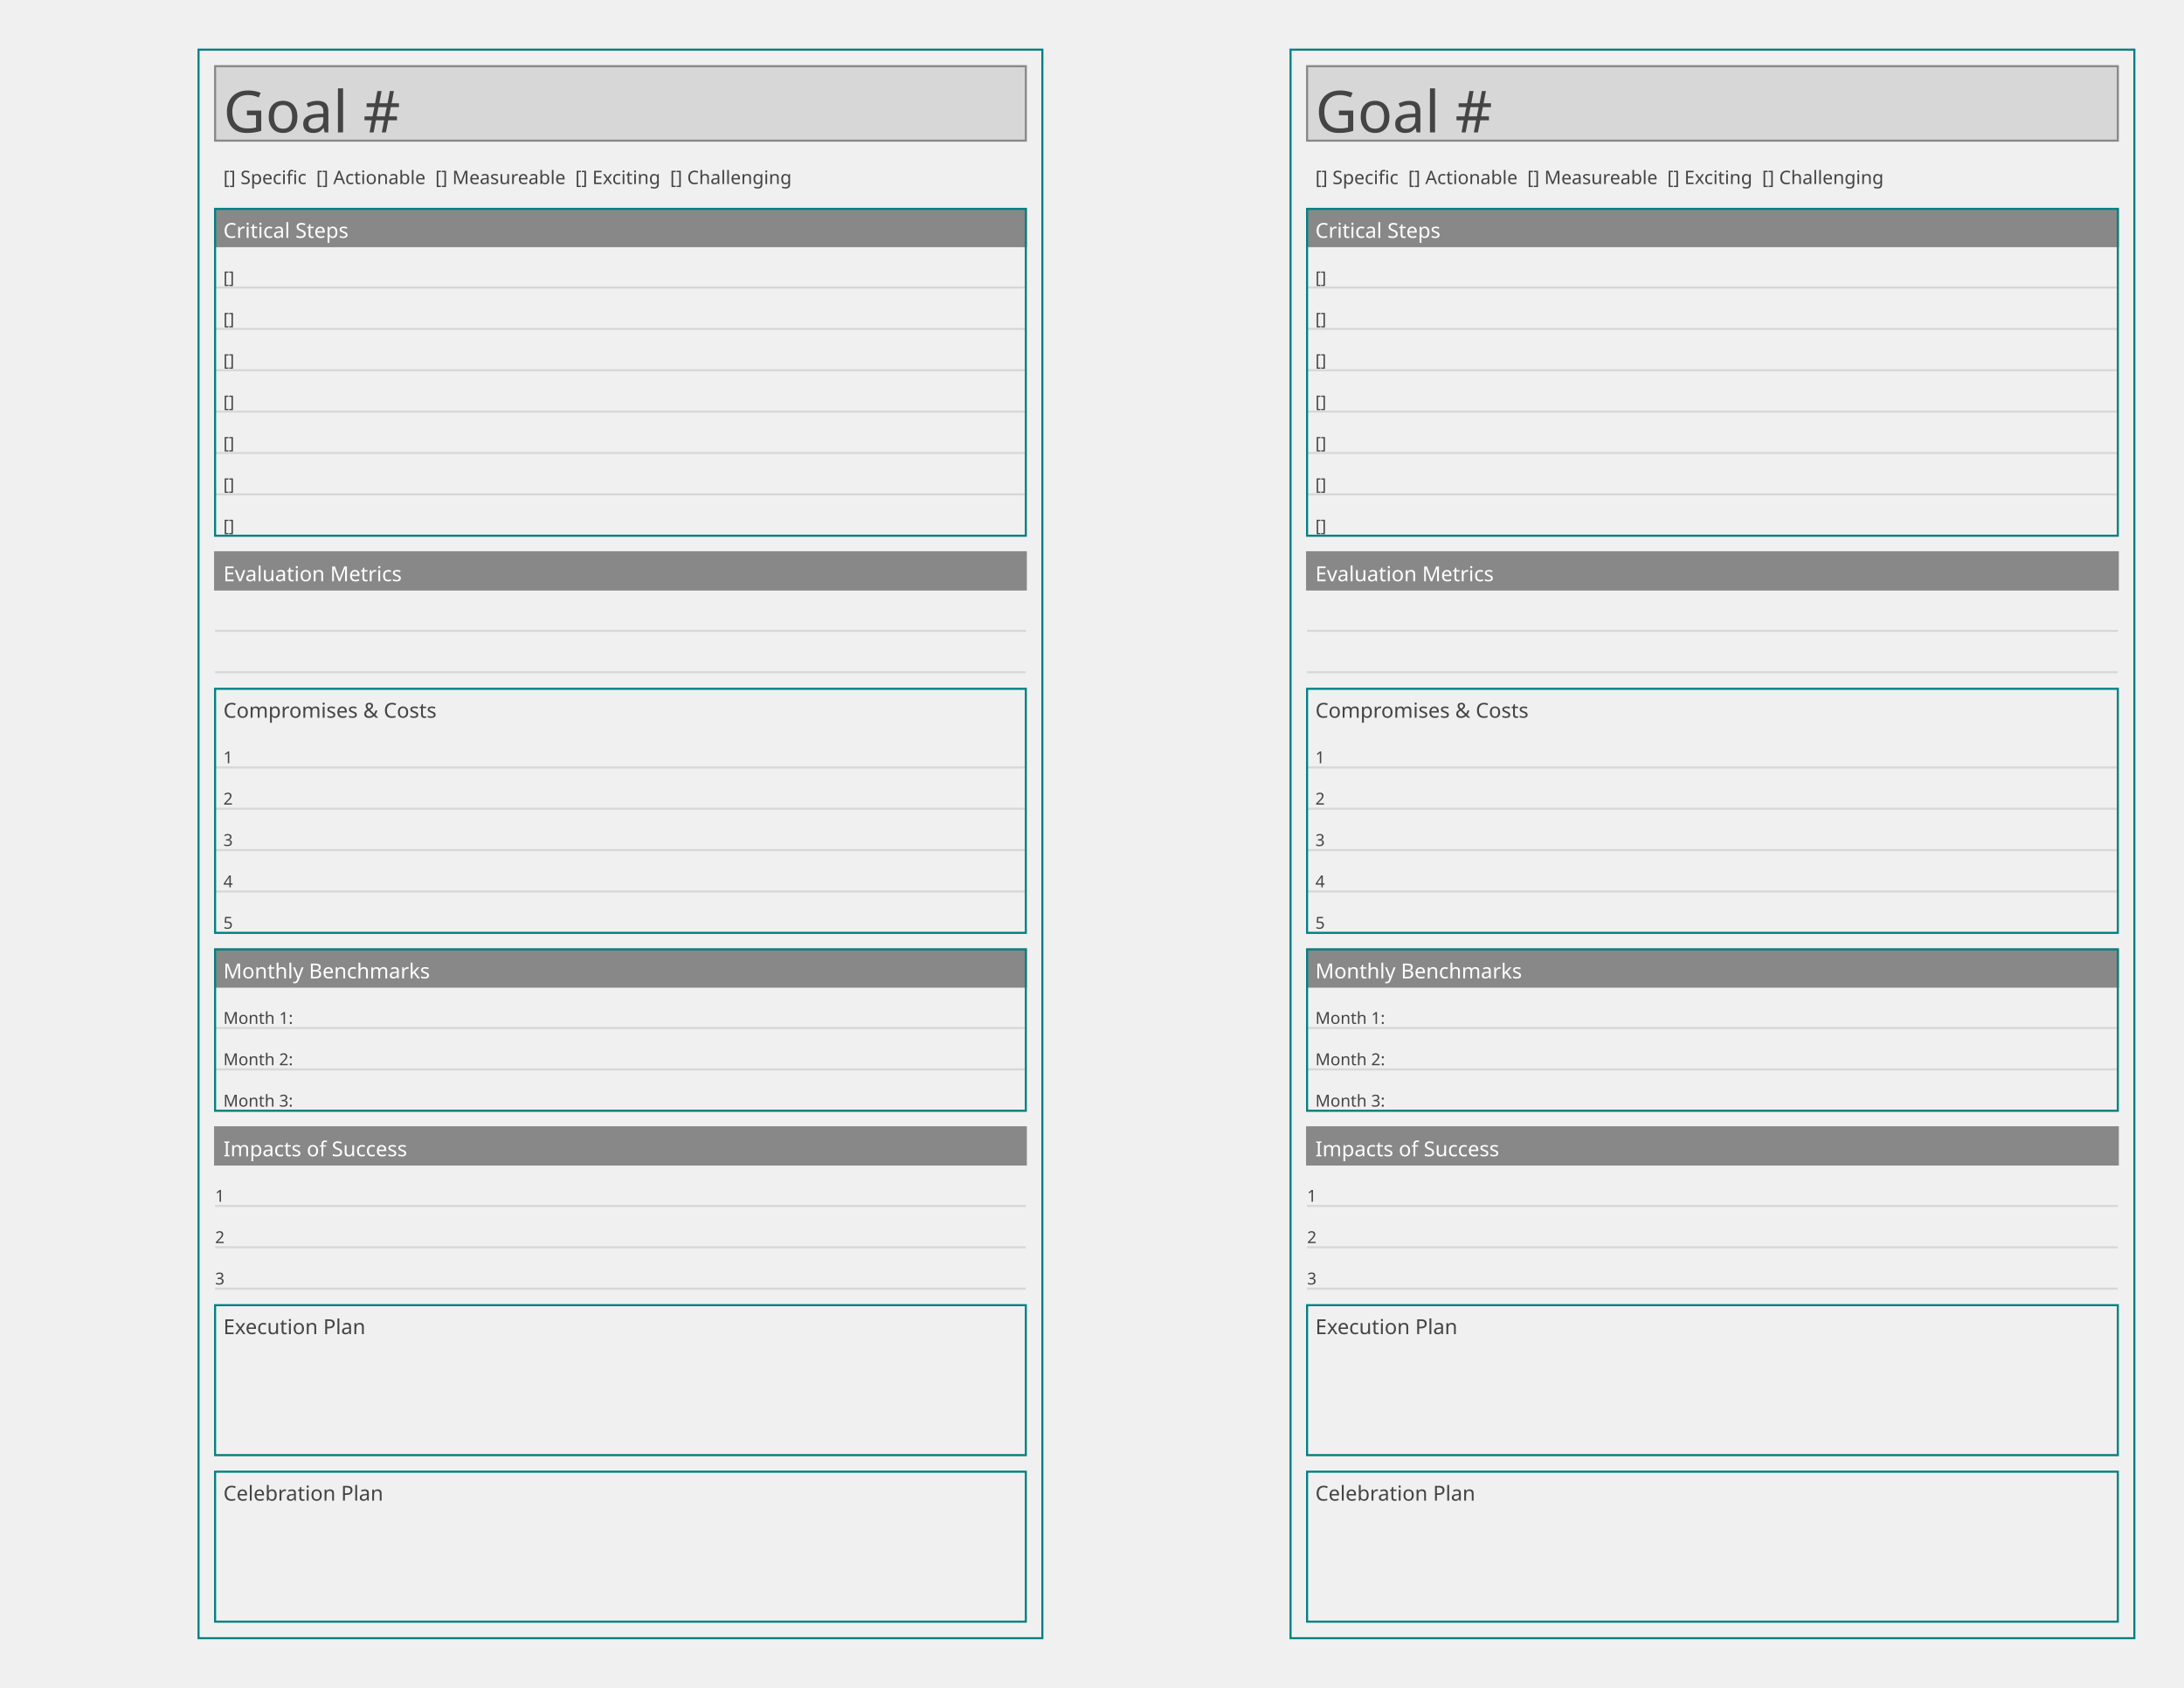
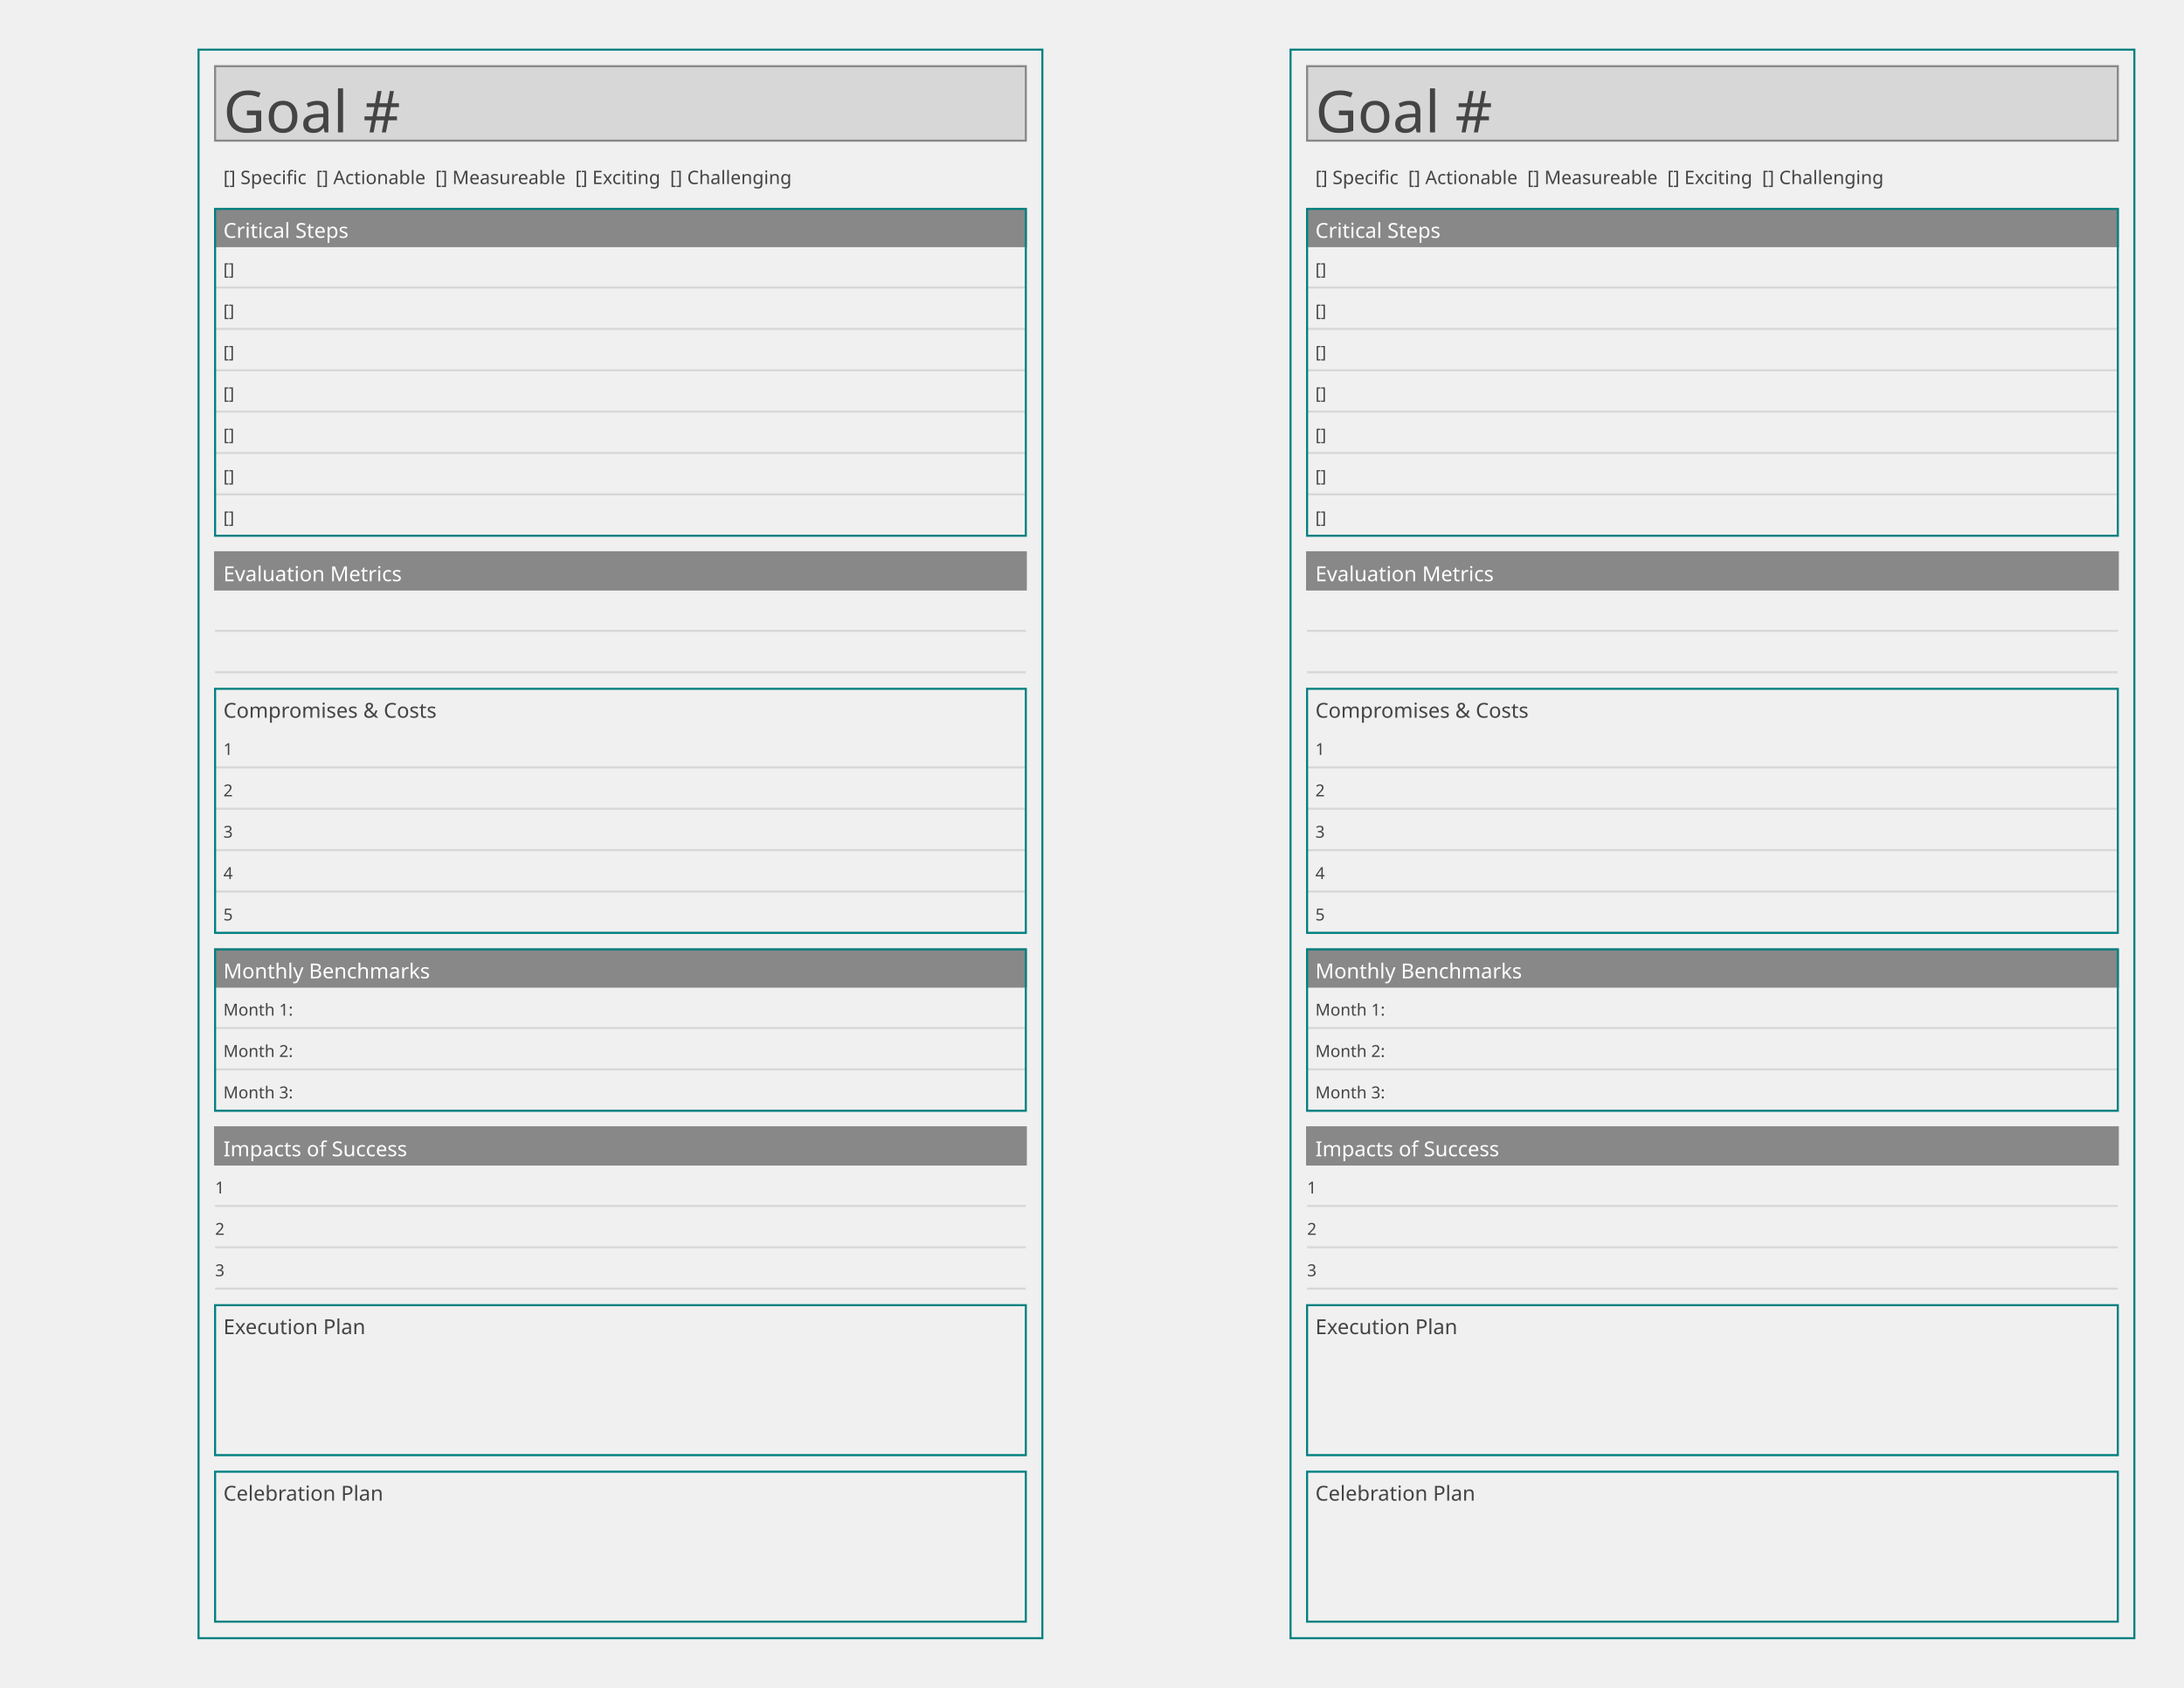
<svg xmlns="http://www.w3.org/2000/svg" baseProfile="tiny" height="8.5in" version="1.2" width="11in">
  <defs />
  <g transform="translate(96, 24.0)">
    <rect fill="none" height="768.0" stroke="#008080" width="408.0" x="0" y="0" />
    <g transform="translate(8, 8)">
      <rect fill="#d7d7d7" height="36" stroke="#888888" width="392.0" x="0" y="0" />
      <text alignment-baseline="text-after-edge" fill="#444444" font-family="Trebuchet MS" font-size="28" text-anchor="start" x="4" y="32">Goal #</text>
    </g>
    <g transform="translate(8,44)">
      <rect fill="none" height="17" stroke="none" width="392.0" x="0" y="8" />
      <text alignment-baseline="text-after-edge" fill="#444444" font-family="Ubuntu Mono" font-size="9" text-anchor="start" x="4" y="21">[] Specific  [] Actionable  [] Measureable  [] Exciting  [] Challenging</text>
    </g>
    <g transform="translate(8,69)">
      <g>
        <rect fill="#888888" height="18" stroke="#888888" width="392.0" x="0" y="8" />
        <text alignment-baseline="text-after-edge" fill="#ffffff" font-family="Trebuchet MS" font-size="10" text-anchor="start" x="4" y="22">Critical Steps</text>
      </g>
      <g>
        <line stroke="#d7d7d7" x1="0" x2="392.0" y1="46" y2="46" />
-         <text alignment-baseline="text-after-edge" fill="#444444" font-family="Ubuntu Mono" font-size="8" text-anchor="start" x="4" y="44">[]</text>
-         <line stroke="#d7d7d7" x1="0" x2="392.0" y1="66" y2="66" />
-         <text alignment-baseline="text-after-edge" fill="#444444" font-family="Ubuntu Mono" font-size="8" text-anchor="start" x="4" y="64">[]</text>
-         <line stroke="#d7d7d7" x1="0" x2="392.0" y1="86" y2="86" />
-         <text alignment-baseline="text-after-edge" fill="#444444" font-family="Ubuntu Mono" font-size="8" text-anchor="start" x="4" y="84">[]</text>
-         <line stroke="#d7d7d7" x1="0" x2="392.0" y1="106" y2="106" />
-         <text alignment-baseline="text-after-edge" fill="#444444" font-family="Ubuntu Mono" font-size="8" text-anchor="start" x="4" y="104">[]</text>
-         <line stroke="#d7d7d7" x1="0" x2="392.0" y1="126" y2="126" />
-         <text alignment-baseline="text-after-edge" fill="#444444" font-family="Ubuntu Mono" font-size="8" text-anchor="start" x="4" y="124">[]</text>
+         <text alignment-baseline="text-after-edge" fill="#444444" font-family="Ubuntu Mono" font-size="8" text-anchor="start" x="4" y="40">[]</text>
+         <line stroke="#d7d7d7" x1="0" x2="392.0" y1="66" y2="66" />
+         <text alignment-baseline="text-after-edge" fill="#444444" font-family="Ubuntu Mono" font-size="8" text-anchor="start" x="4" y="60">[]</text>
+         <line stroke="#d7d7d7" x1="0" x2="392.0" y1="86" y2="86" />
+         <text alignment-baseline="text-after-edge" fill="#444444" font-family="Ubuntu Mono" font-size="8" text-anchor="start" x="4" y="80">[]</text>
+         <line stroke="#d7d7d7" x1="0" x2="392.0" y1="106" y2="106" />
+         <text alignment-baseline="text-after-edge" fill="#444444" font-family="Ubuntu Mono" font-size="8" text-anchor="start" x="4" y="100">[]</text>
+         <line stroke="#d7d7d7" x1="0" x2="392.0" y1="126" y2="126" />
+         <text alignment-baseline="text-after-edge" fill="#444444" font-family="Ubuntu Mono" font-size="8" text-anchor="start" x="4" y="120">[]</text>
        <line stroke="#d7d7d7" x1="0" x2="392.0" y1="146" y2="146" />
-         <text alignment-baseline="text-after-edge" fill="#444444" font-family="Ubuntu Mono" font-size="8" text-anchor="start" x="4" y="144">[]</text>
+         <text alignment-baseline="text-after-edge" fill="#444444" font-family="Ubuntu Mono" font-size="8" text-anchor="start" x="4" y="140">[]</text>
        <line stroke="#d7d7d7" x1="0" x2="392.0" y1="166" y2="166" />
-         <text alignment-baseline="text-after-edge" fill="#444444" font-family="Ubuntu Mono" font-size="8" text-anchor="start" x="4" y="164">[]</text>
+         <text alignment-baseline="text-after-edge" fill="#444444" font-family="Ubuntu Mono" font-size="8" text-anchor="start" x="4" y="160">[]</text>
      </g>
      <rect fill="none" height="158" stroke="#008080" width="392.0" x="0" y="8" />
    </g>
    <g transform="translate(8,235)">
      <g>
        <rect fill="#888888" height="18" stroke="#888888" width="392.0" x="0" y="8" />
        <text alignment-baseline="text-after-edge" fill="#ffffff" font-family="Trebuchet MS" font-size="10" text-anchor="start" x="4" y="22">Evaluation Metrics</text>
      </g>
      <g>
        <line stroke="#d7d7d7" x1="0" x2="392.0" y1="46" y2="46" />
        <line stroke="#d7d7d7" x1="0" x2="392.0" y1="66" y2="66" />
      </g>
    </g>
    <g transform="translate(8,301)">
      <g>
        <rect fill="none" height="18" stroke="none" width="392.0" x="0" y="8" />
        <text alignment-baseline="text-after-edge" fill="#444444" font-family="Trebuchet MS" font-size="10" text-anchor="start" x="4" y="22">Compromises &amp; Costs</text>
      </g>
      <g>
        <line stroke="#d7d7d7" x1="0" x2="392.0" y1="46" y2="46" />
-         <text alignment-baseline="text-after-edge" fill="#444444" font-family="Ubuntu Mono" font-size="8" text-anchor="start" x="4" y="44">1</text>
-         <line stroke="#d7d7d7" x1="0" x2="392.0" y1="66" y2="66" />
-         <text alignment-baseline="text-after-edge" fill="#444444" font-family="Ubuntu Mono" font-size="8" text-anchor="start" x="4" y="64">2</text>
-         <line stroke="#d7d7d7" x1="0" x2="392.0" y1="86" y2="86" />
-         <text alignment-baseline="text-after-edge" fill="#444444" font-family="Ubuntu Mono" font-size="8" text-anchor="start" x="4" y="84">3</text>
-         <line stroke="#d7d7d7" x1="0" x2="392.0" y1="106" y2="106" />
-         <text alignment-baseline="text-after-edge" fill="#444444" font-family="Ubuntu Mono" font-size="8" text-anchor="start" x="4" y="104">4</text>
-         <line stroke="#d7d7d7" x1="0" x2="392.0" y1="126" y2="126" />
-         <text alignment-baseline="text-after-edge" fill="#444444" font-family="Ubuntu Mono" font-size="8" text-anchor="start" x="4" y="124">5</text>
+         <text alignment-baseline="text-after-edge" fill="#444444" font-family="Ubuntu Mono" font-size="8" text-anchor="start" x="4" y="40">1</text>
+         <line stroke="#d7d7d7" x1="0" x2="392.0" y1="66" y2="66" />
+         <text alignment-baseline="text-after-edge" fill="#444444" font-family="Ubuntu Mono" font-size="8" text-anchor="start" x="4" y="60">2</text>
+         <line stroke="#d7d7d7" x1="0" x2="392.0" y1="86" y2="86" />
+         <text alignment-baseline="text-after-edge" fill="#444444" font-family="Ubuntu Mono" font-size="8" text-anchor="start" x="4" y="80">3</text>
+         <line stroke="#d7d7d7" x1="0" x2="392.0" y1="106" y2="106" />
+         <text alignment-baseline="text-after-edge" fill="#444444" font-family="Ubuntu Mono" font-size="8" text-anchor="start" x="4" y="100">4</text>
+         <line stroke="#d7d7d7" x1="0" x2="392.0" y1="126" y2="126" />
+         <text alignment-baseline="text-after-edge" fill="#444444" font-family="Ubuntu Mono" font-size="8" text-anchor="start" x="4" y="120">5</text>
      </g>
      <rect fill="none" height="118" stroke="#008080" width="392.0" x="0" y="8" />
    </g>
    <g transform="translate(8,427)">
      <g>
        <rect fill="#888888" height="18" stroke="#888888" width="392.0" x="0" y="8" />
        <text alignment-baseline="text-after-edge" fill="#ffffff" font-family="Trebuchet MS" font-size="10" text-anchor="start" x="4" y="22">Monthly Benchmarks</text>
      </g>
      <g>
        <line stroke="#d7d7d7" x1="0" x2="392.0" y1="46" y2="46" />
-         <text alignment-baseline="text-after-edge" fill="#444444" font-family="Ubuntu Mono" font-size="8" text-anchor="start" x="4" y="44">Month 1:</text>
-         <line stroke="#d7d7d7" x1="0" x2="392.0" y1="66" y2="66" />
-         <text alignment-baseline="text-after-edge" fill="#444444" font-family="Ubuntu Mono" font-size="8" text-anchor="start" x="4" y="64">Month 2:</text>
-         <line stroke="#d7d7d7" x1="0" x2="392.0" y1="86" y2="86" />
-         <text alignment-baseline="text-after-edge" fill="#444444" font-family="Ubuntu Mono" font-size="8" text-anchor="start" x="4" y="84">Month 3:</text>
+         <text alignment-baseline="text-after-edge" fill="#444444" font-family="Ubuntu Mono" font-size="8" text-anchor="start" x="4" y="40">Month 1:</text>
+         <line stroke="#d7d7d7" x1="0" x2="392.0" y1="66" y2="66" />
+         <text alignment-baseline="text-after-edge" fill="#444444" font-family="Ubuntu Mono" font-size="8" text-anchor="start" x="4" y="60">Month 2:</text>
+         <line stroke="#d7d7d7" x1="0" x2="392.0" y1="86" y2="86" />
+         <text alignment-baseline="text-after-edge" fill="#444444" font-family="Ubuntu Mono" font-size="8" text-anchor="start" x="4" y="80">Month 3:</text>
      </g>
      <rect fill="none" height="78" stroke="#008080" width="392.0" x="0" y="8" />
    </g>
    <g transform="translate(8,513)">
      <g>
        <rect fill="#888888" height="18" stroke="#888888" width="392.0" x="0" y="8" />
        <text alignment-baseline="text-after-edge" fill="#ffffff" font-family="Trebuchet MS" font-size="10" text-anchor="start" x="4" y="22">Impacts of Success</text>
      </g>
      <g>
        <line stroke="#d7d7d7" x1="0" x2="392.0" y1="46" y2="46" />
-         <text alignment-baseline="text-after-edge" fill="#444444" font-family="Ubuntu Mono" font-size="8" text-anchor="start" x="0" y="44">1</text>
-         <line stroke="#d7d7d7" x1="0" x2="392.0" y1="66" y2="66" />
-         <text alignment-baseline="text-after-edge" fill="#444444" font-family="Ubuntu Mono" font-size="8" text-anchor="start" x="0" y="64">2</text>
-         <line stroke="#d7d7d7" x1="0" x2="392.0" y1="86" y2="86" />
-         <text alignment-baseline="text-after-edge" fill="#444444" font-family="Ubuntu Mono" font-size="8" text-anchor="start" x="0" y="84">3</text>
+         <text alignment-baseline="text-after-edge" fill="#444444" font-family="Ubuntu Mono" font-size="8" text-anchor="start" x="0" y="40">1</text>
+         <line stroke="#d7d7d7" x1="0" x2="392.0" y1="66" y2="66" />
+         <text alignment-baseline="text-after-edge" fill="#444444" font-family="Ubuntu Mono" font-size="8" text-anchor="start" x="0" y="60">2</text>
+         <line stroke="#d7d7d7" x1="0" x2="392.0" y1="86" y2="86" />
+         <text alignment-baseline="text-after-edge" fill="#444444" font-family="Ubuntu Mono" font-size="8" text-anchor="start" x="0" y="80">3</text>
      </g>
    </g>
    <g transform="translate(8,599)">
      <g>
        <rect fill="none" height="18" stroke="none" width="392.0" x="0" y="8" />
        <text alignment-baseline="text-after-edge" fill="#444444" font-family="Ubuntu Mono" font-size="10" text-anchor="start" x="4" y="22">Execution Plan</text>
      </g>
      <g>
        <line stroke="#d7d7d7" x1="0" x2="392.0" y1="80.5" y2="80.5" />
      </g>
      <rect fill="none" height="72.5" stroke="#008080" width="392.0" x="0" y="8" />
    </g>
    <g transform="translate(8,679.5)">
      <g>
        <rect fill="none" height="18" stroke="none" width="392.0" x="0" y="8" />
        <text alignment-baseline="text-after-edge" fill="#444444" font-family="Ubuntu Mono" font-size="10" text-anchor="start" x="4" y="22">Celebration Plan</text>
      </g>
      <g>
        <line stroke="#d7d7d7" x1="0" x2="392.0" y1="80.5" y2="80.5" />
      </g>
      <rect fill="none" height="72.5" stroke="#008080" width="392.0" x="0" y="8" />
    </g>
  </g>
  <g transform="translate(624.0, 24.0)">
    <rect fill="none" height="768.0" stroke="#008080" width="408.0" x="0" y="0" />
    <g transform="translate(8, 8)">
      <rect fill="#d7d7d7" height="36" stroke="#888888" width="392.0" x="0" y="0" />
      <text alignment-baseline="text-after-edge" fill="#444444" font-family="Trebuchet MS" font-size="28" text-anchor="start" x="4" y="32">Goal #</text>
    </g>
    <g transform="translate(8,44)">
      <rect fill="none" height="17" stroke="none" width="392.0" x="0" y="8" />
      <text alignment-baseline="text-after-edge" fill="#444444" font-family="Ubuntu Mono" font-size="9" text-anchor="start" x="4" y="21">[] Specific  [] Actionable  [] Measureable  [] Exciting  [] Challenging</text>
    </g>
    <g transform="translate(8,69)">
      <g>
        <rect fill="#888888" height="18" stroke="#888888" width="392.0" x="0" y="8" />
        <text alignment-baseline="text-after-edge" fill="#ffffff" font-family="Trebuchet MS" font-size="10" text-anchor="start" x="4" y="22">Critical Steps</text>
      </g>
      <g>
        <line stroke="#d7d7d7" x1="0" x2="392.0" y1="46" y2="46" />
-         <text alignment-baseline="text-after-edge" fill="#444444" font-family="Ubuntu Mono" font-size="8" text-anchor="start" x="4" y="44">[]</text>
-         <line stroke="#d7d7d7" x1="0" x2="392.0" y1="66" y2="66" />
-         <text alignment-baseline="text-after-edge" fill="#444444" font-family="Ubuntu Mono" font-size="8" text-anchor="start" x="4" y="64">[]</text>
-         <line stroke="#d7d7d7" x1="0" x2="392.0" y1="86" y2="86" />
-         <text alignment-baseline="text-after-edge" fill="#444444" font-family="Ubuntu Mono" font-size="8" text-anchor="start" x="4" y="84">[]</text>
-         <line stroke="#d7d7d7" x1="0" x2="392.0" y1="106" y2="106" />
-         <text alignment-baseline="text-after-edge" fill="#444444" font-family="Ubuntu Mono" font-size="8" text-anchor="start" x="4" y="104">[]</text>
-         <line stroke="#d7d7d7" x1="0" x2="392.0" y1="126" y2="126" />
-         <text alignment-baseline="text-after-edge" fill="#444444" font-family="Ubuntu Mono" font-size="8" text-anchor="start" x="4" y="124">[]</text>
+         <text alignment-baseline="text-after-edge" fill="#444444" font-family="Ubuntu Mono" font-size="8" text-anchor="start" x="4" y="40">[]</text>
+         <line stroke="#d7d7d7" x1="0" x2="392.0" y1="66" y2="66" />
+         <text alignment-baseline="text-after-edge" fill="#444444" font-family="Ubuntu Mono" font-size="8" text-anchor="start" x="4" y="60">[]</text>
+         <line stroke="#d7d7d7" x1="0" x2="392.0" y1="86" y2="86" />
+         <text alignment-baseline="text-after-edge" fill="#444444" font-family="Ubuntu Mono" font-size="8" text-anchor="start" x="4" y="80">[]</text>
+         <line stroke="#d7d7d7" x1="0" x2="392.0" y1="106" y2="106" />
+         <text alignment-baseline="text-after-edge" fill="#444444" font-family="Ubuntu Mono" font-size="8" text-anchor="start" x="4" y="100">[]</text>
+         <line stroke="#d7d7d7" x1="0" x2="392.0" y1="126" y2="126" />
+         <text alignment-baseline="text-after-edge" fill="#444444" font-family="Ubuntu Mono" font-size="8" text-anchor="start" x="4" y="120">[]</text>
        <line stroke="#d7d7d7" x1="0" x2="392.0" y1="146" y2="146" />
-         <text alignment-baseline="text-after-edge" fill="#444444" font-family="Ubuntu Mono" font-size="8" text-anchor="start" x="4" y="144">[]</text>
+         <text alignment-baseline="text-after-edge" fill="#444444" font-family="Ubuntu Mono" font-size="8" text-anchor="start" x="4" y="140">[]</text>
        <line stroke="#d7d7d7" x1="0" x2="392.0" y1="166" y2="166" />
-         <text alignment-baseline="text-after-edge" fill="#444444" font-family="Ubuntu Mono" font-size="8" text-anchor="start" x="4" y="164">[]</text>
+         <text alignment-baseline="text-after-edge" fill="#444444" font-family="Ubuntu Mono" font-size="8" text-anchor="start" x="4" y="160">[]</text>
      </g>
      <rect fill="none" height="158" stroke="#008080" width="392.0" x="0" y="8" />
    </g>
    <g transform="translate(8,235)">
      <g>
        <rect fill="#888888" height="18" stroke="#888888" width="392.0" x="0" y="8" />
        <text alignment-baseline="text-after-edge" fill="#ffffff" font-family="Trebuchet MS" font-size="10" text-anchor="start" x="4" y="22">Evaluation Metrics</text>
      </g>
      <g>
        <line stroke="#d7d7d7" x1="0" x2="392.0" y1="46" y2="46" />
        <line stroke="#d7d7d7" x1="0" x2="392.0" y1="66" y2="66" />
      </g>
    </g>
    <g transform="translate(8,301)">
      <g>
        <rect fill="none" height="18" stroke="none" width="392.0" x="0" y="8" />
        <text alignment-baseline="text-after-edge" fill="#444444" font-family="Trebuchet MS" font-size="10" text-anchor="start" x="4" y="22">Compromises &amp; Costs</text>
      </g>
      <g>
        <line stroke="#d7d7d7" x1="0" x2="392.0" y1="46" y2="46" />
-         <text alignment-baseline="text-after-edge" fill="#444444" font-family="Ubuntu Mono" font-size="8" text-anchor="start" x="4" y="44">1</text>
-         <line stroke="#d7d7d7" x1="0" x2="392.0" y1="66" y2="66" />
-         <text alignment-baseline="text-after-edge" fill="#444444" font-family="Ubuntu Mono" font-size="8" text-anchor="start" x="4" y="64">2</text>
-         <line stroke="#d7d7d7" x1="0" x2="392.0" y1="86" y2="86" />
-         <text alignment-baseline="text-after-edge" fill="#444444" font-family="Ubuntu Mono" font-size="8" text-anchor="start" x="4" y="84">3</text>
-         <line stroke="#d7d7d7" x1="0" x2="392.0" y1="106" y2="106" />
-         <text alignment-baseline="text-after-edge" fill="#444444" font-family="Ubuntu Mono" font-size="8" text-anchor="start" x="4" y="104">4</text>
-         <line stroke="#d7d7d7" x1="0" x2="392.0" y1="126" y2="126" />
-         <text alignment-baseline="text-after-edge" fill="#444444" font-family="Ubuntu Mono" font-size="8" text-anchor="start" x="4" y="124">5</text>
+         <text alignment-baseline="text-after-edge" fill="#444444" font-family="Ubuntu Mono" font-size="8" text-anchor="start" x="4" y="40">1</text>
+         <line stroke="#d7d7d7" x1="0" x2="392.0" y1="66" y2="66" />
+         <text alignment-baseline="text-after-edge" fill="#444444" font-family="Ubuntu Mono" font-size="8" text-anchor="start" x="4" y="60">2</text>
+         <line stroke="#d7d7d7" x1="0" x2="392.0" y1="86" y2="86" />
+         <text alignment-baseline="text-after-edge" fill="#444444" font-family="Ubuntu Mono" font-size="8" text-anchor="start" x="4" y="80">3</text>
+         <line stroke="#d7d7d7" x1="0" x2="392.0" y1="106" y2="106" />
+         <text alignment-baseline="text-after-edge" fill="#444444" font-family="Ubuntu Mono" font-size="8" text-anchor="start" x="4" y="100">4</text>
+         <line stroke="#d7d7d7" x1="0" x2="392.0" y1="126" y2="126" />
+         <text alignment-baseline="text-after-edge" fill="#444444" font-family="Ubuntu Mono" font-size="8" text-anchor="start" x="4" y="120">5</text>
      </g>
      <rect fill="none" height="118" stroke="#008080" width="392.0" x="0" y="8" />
    </g>
    <g transform="translate(8,427)">
      <g>
        <rect fill="#888888" height="18" stroke="#888888" width="392.0" x="0" y="8" />
        <text alignment-baseline="text-after-edge" fill="#ffffff" font-family="Trebuchet MS" font-size="10" text-anchor="start" x="4" y="22">Monthly Benchmarks</text>
      </g>
      <g>
        <line stroke="#d7d7d7" x1="0" x2="392.0" y1="46" y2="46" />
-         <text alignment-baseline="text-after-edge" fill="#444444" font-family="Ubuntu Mono" font-size="8" text-anchor="start" x="4" y="44">Month 1:</text>
-         <line stroke="#d7d7d7" x1="0" x2="392.0" y1="66" y2="66" />
-         <text alignment-baseline="text-after-edge" fill="#444444" font-family="Ubuntu Mono" font-size="8" text-anchor="start" x="4" y="64">Month 2:</text>
-         <line stroke="#d7d7d7" x1="0" x2="392.0" y1="86" y2="86" />
-         <text alignment-baseline="text-after-edge" fill="#444444" font-family="Ubuntu Mono" font-size="8" text-anchor="start" x="4" y="84">Month 3:</text>
+         <text alignment-baseline="text-after-edge" fill="#444444" font-family="Ubuntu Mono" font-size="8" text-anchor="start" x="4" y="40">Month 1:</text>
+         <line stroke="#d7d7d7" x1="0" x2="392.0" y1="66" y2="66" />
+         <text alignment-baseline="text-after-edge" fill="#444444" font-family="Ubuntu Mono" font-size="8" text-anchor="start" x="4" y="60">Month 2:</text>
+         <line stroke="#d7d7d7" x1="0" x2="392.0" y1="86" y2="86" />
+         <text alignment-baseline="text-after-edge" fill="#444444" font-family="Ubuntu Mono" font-size="8" text-anchor="start" x="4" y="80">Month 3:</text>
      </g>
      <rect fill="none" height="78" stroke="#008080" width="392.0" x="0" y="8" />
    </g>
    <g transform="translate(8,513)">
      <g>
        <rect fill="#888888" height="18" stroke="#888888" width="392.0" x="0" y="8" />
        <text alignment-baseline="text-after-edge" fill="#ffffff" font-family="Trebuchet MS" font-size="10" text-anchor="start" x="4" y="22">Impacts of Success</text>
      </g>
      <g>
        <line stroke="#d7d7d7" x1="0" x2="392.0" y1="46" y2="46" />
-         <text alignment-baseline="text-after-edge" fill="#444444" font-family="Ubuntu Mono" font-size="8" text-anchor="start" x="0" y="44">1</text>
-         <line stroke="#d7d7d7" x1="0" x2="392.0" y1="66" y2="66" />
-         <text alignment-baseline="text-after-edge" fill="#444444" font-family="Ubuntu Mono" font-size="8" text-anchor="start" x="0" y="64">2</text>
-         <line stroke="#d7d7d7" x1="0" x2="392.0" y1="86" y2="86" />
-         <text alignment-baseline="text-after-edge" fill="#444444" font-family="Ubuntu Mono" font-size="8" text-anchor="start" x="0" y="84">3</text>
+         <text alignment-baseline="text-after-edge" fill="#444444" font-family="Ubuntu Mono" font-size="8" text-anchor="start" x="0" y="40">1</text>
+         <line stroke="#d7d7d7" x1="0" x2="392.0" y1="66" y2="66" />
+         <text alignment-baseline="text-after-edge" fill="#444444" font-family="Ubuntu Mono" font-size="8" text-anchor="start" x="0" y="60">2</text>
+         <line stroke="#d7d7d7" x1="0" x2="392.0" y1="86" y2="86" />
+         <text alignment-baseline="text-after-edge" fill="#444444" font-family="Ubuntu Mono" font-size="8" text-anchor="start" x="0" y="80">3</text>
      </g>
    </g>
    <g transform="translate(8,599)">
      <g>
        <rect fill="none" height="18" stroke="none" width="392.0" x="0" y="8" />
        <text alignment-baseline="text-after-edge" fill="#444444" font-family="Ubuntu Mono" font-size="10" text-anchor="start" x="4" y="22">Execution Plan</text>
      </g>
      <g>
        <line stroke="#d7d7d7" x1="0" x2="392.0" y1="80.5" y2="80.5" />
      </g>
      <rect fill="none" height="72.5" stroke="#008080" width="392.0" x="0" y="8" />
    </g>
    <g transform="translate(8,679.5)">
      <g>
        <rect fill="none" height="18" stroke="none" width="392.0" x="0" y="8" />
        <text alignment-baseline="text-after-edge" fill="#444444" font-family="Ubuntu Mono" font-size="10" text-anchor="start" x="4" y="22">Celebration Plan</text>
      </g>
      <g>
        <line stroke="#d7d7d7" x1="0" x2="392.0" y1="80.5" y2="80.5" />
      </g>
      <rect fill="none" height="72.5" stroke="#008080" width="392.0" x="0" y="8" />
    </g>
  </g>
</svg>
